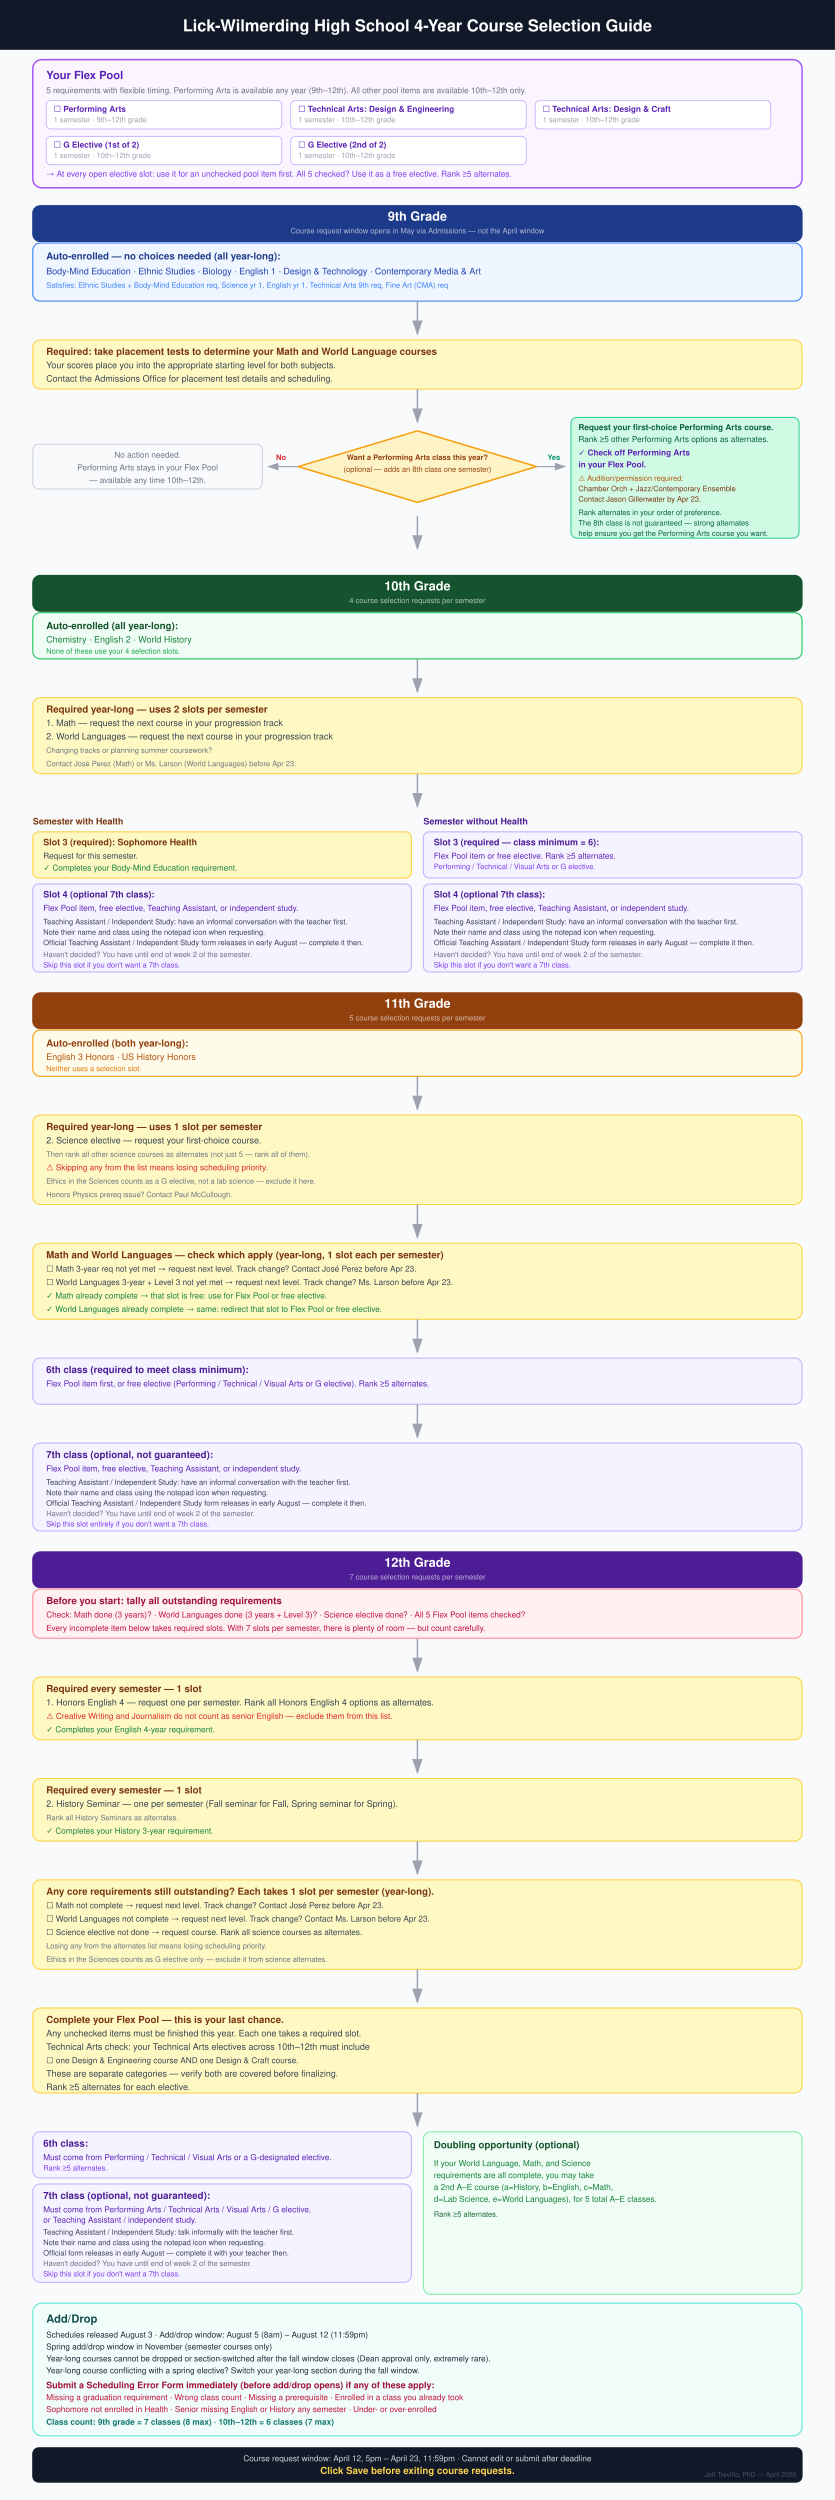
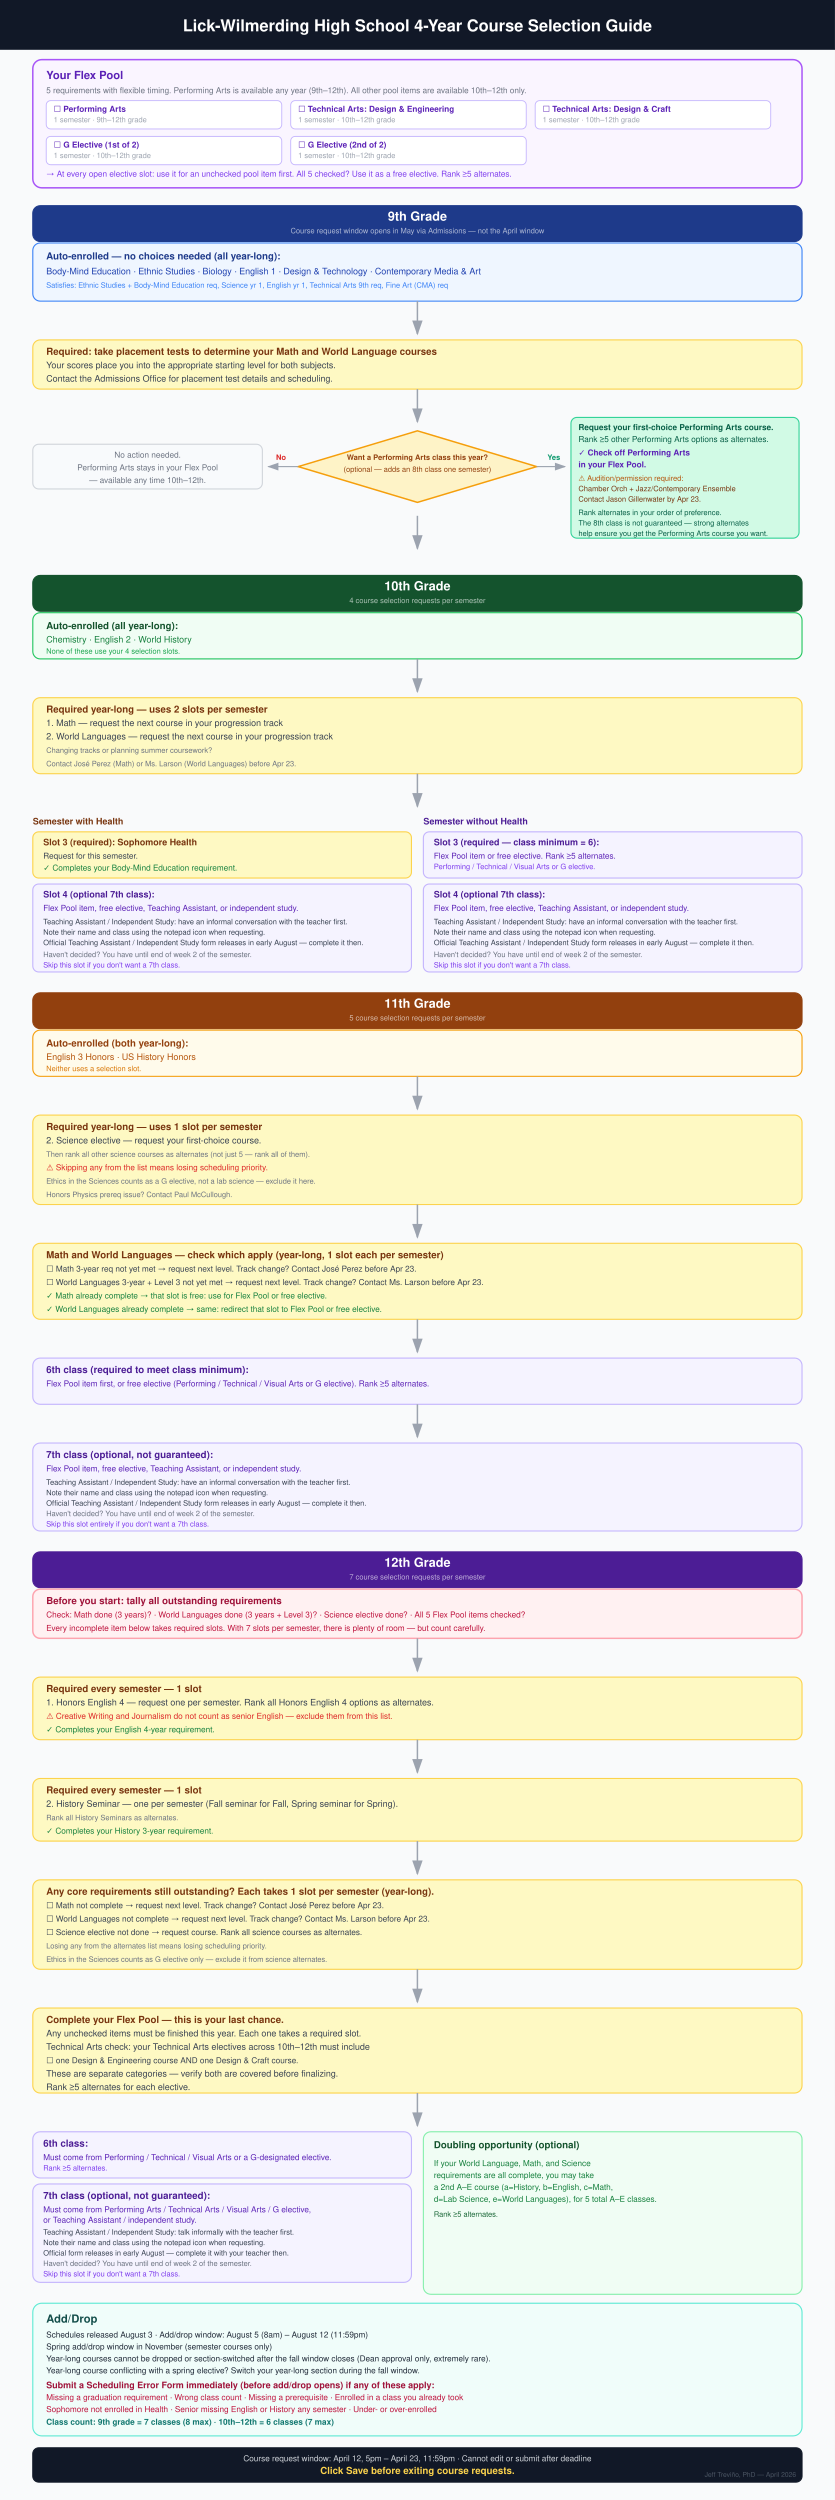
<svg xmlns="http://www.w3.org/2000/svg" viewBox="0 0 1120 3354" font-family="'Helvetica Neue', Helvetica, Arial, sans-serif">
  <defs>
    <marker id="arr" markerWidth="10" markerHeight="7" refX="9" refY="3.5" orient="auto">
      <polygon points="0 0, 10 3.5, 0 7" fill="#9CA3AF" />
    </marker>
  </defs>
  <rect width="1120" height="3354" fill="#F9FAFB" />
  <rect x="0" y="0" width="1120" height="66" rx="0" fill="#111827" stroke="#111827" stroke-width="1.5" />
  <text x="560" y="42" font-size="22" fill="white" font-weight="bold" text-anchor="middle" opacity="1.0">Lick-Wilmerding High School 4-Year Course Selection Guide</text>
  <rect x="44" y="80" width="1032" height="172" rx="12" fill="#FAF5FF" stroke="#A855F7" stroke-width="2" />
  <text x="62" y="106" font-size="15" fill="#5B21B6" font-weight="bold" text-anchor="start" opacity="1.0">Your Flex Pool</text>
  <text x="62" y="125" font-size="11" fill="#6B7280" font-weight="normal" text-anchor="start" opacity="1.0">5 requirements with flexible timing. Performing Arts is available any year (9th–12th). All other pool items are available 10th–12th only.</text>
  <rect x="62" y="135" width="316" height="38" rx="6" fill="white" stroke="#C4B5FD" stroke-width="1.2" />
  <text x="72" y="150" font-size="11" fill="#5B21B6" font-weight="bold" text-anchor="start" opacity="1.0">☐  Performing Arts</text>
  <text x="72" y="164" font-size="10" fill="#9CA3AF" font-weight="normal" text-anchor="start" opacity="1.0">1 semester  ·  9th–12th grade</text>
  <rect x="390" y="135" width="316" height="38" rx="6" fill="white" stroke="#C4B5FD" stroke-width="1.2" />
  <text x="400" y="150" font-size="11" fill="#5B21B6" font-weight="bold" text-anchor="start" opacity="1.0">☐  Technical Arts: Design &amp; Engineering</text>
  <text x="400" y="164" font-size="10" fill="#9CA3AF" font-weight="normal" text-anchor="start" opacity="1.0">1 semester  ·  10th–12th grade</text>
  <rect x="718" y="135" width="316" height="38" rx="6" fill="white" stroke="#C4B5FD" stroke-width="1.2" />
  <text x="728" y="150" font-size="11" fill="#5B21B6" font-weight="bold" text-anchor="start" opacity="1.0">☐  Technical Arts: Design &amp; Craft</text>
  <text x="728" y="164" font-size="10" fill="#9CA3AF" font-weight="normal" text-anchor="start" opacity="1.0">1 semester  ·  10th–12th grade</text>
  <rect x="62" y="183" width="316" height="38" rx="6" fill="white" stroke="#C4B5FD" stroke-width="1.2" />
  <text x="72" y="198" font-size="11" fill="#5B21B6" font-weight="bold" text-anchor="start" opacity="1.0">☐  G Elective  (1st of 2)</text>
  <text x="72" y="212" font-size="10" fill="#9CA3AF" font-weight="normal" text-anchor="start" opacity="1.0">1 semester  ·  10th–12th grade</text>
  <rect x="390" y="183" width="316" height="38" rx="6" fill="white" stroke="#C4B5FD" stroke-width="1.2" />
  <text x="400" y="198" font-size="11" fill="#5B21B6" font-weight="bold" text-anchor="start" opacity="1.0">☐  G Elective  (2nd of 2)</text>
  <text x="400" y="212" font-size="10" fill="#9CA3AF" font-weight="normal" text-anchor="start" opacity="1.0">1 semester  ·  10th–12th grade</text>
  <text x="62" y="237" font-size="11" fill="#7C3AED" font-weight="normal" text-anchor="start" opacity="1.0">→  At every open elective slot: use it for an unchecked pool item first. All 5 checked? Use it as a free elective. Rank ≥5 alternates.</text>
  <rect x="44" y="276" width="1032" height="48" rx="10" fill="#1E3A8A" stroke="#1E3A8A" stroke-width="1.5" />
  <text x="560" y="296" font-size="17" fill="white" font-weight="bold" text-anchor="middle" opacity="1.0">9th Grade</text>
  <text x="560" y="313" font-size="10" fill="rgba(255,255,255,0.65)" font-weight="normal" text-anchor="middle" opacity="1.0">Course request window opens in May via Admissions — not the April window</text>
  <rect x="44" y="326" width="1032" height="78" rx="10" fill="#EFF6FF" stroke="#3B82F6" stroke-width="1.5" />
  <text x="62" y="348" font-size="13" fill="#1E3A8A" font-weight="bold" text-anchor="start" opacity="1.0">Auto-enrolled — no choices needed (all year-long):</text>
  <text x="62" y="368" font-size="12" fill="#1E40AF" font-weight="normal" text-anchor="start" opacity="1.0">Body-Mind Education  ·  Ethnic Studies  ·  Biology  ·  English 1  ·  Design &amp; Technology  ·  Contemporary Media &amp; Art</text>
  <text x="62" y="386" font-size="10" fill="#3B82F6" font-weight="normal" text-anchor="start" opacity="1.0">Satisfies: Ethnic Studies + Body-Mind Education req, Science yr 1, English yr 1, Technical Arts 9th req, Fine Art (CMA) req</text>
  <line x1="560" y1="404" x2="560" y2="448" stroke="#9CA3AF" stroke-width="2" marker-end="url(#arr)" />
  <rect x="44" y="456" width="1032" height="66" rx="10" fill="#FEF9C3" stroke="#FCD34D" stroke-width="1.5" />
  <text x="62" y="476" font-size="13" fill="#78350F" font-weight="bold" text-anchor="start" opacity="1.0">Required: take placement tests to determine your Math and World Language courses</text>
  <text x="62" y="494" font-size="12" fill="#374151" font-weight="normal" text-anchor="start" opacity="1.0">Your scores place you into the appropriate starting level for both subjects.</text>
  <text x="62" y="512" font-size="12" fill="#374151" font-weight="normal" text-anchor="start" opacity="1.0">Contact the Admissions Office for placement test details and scheduling.</text>
  <line x1="560" y1="522" x2="560" y2="566" stroke="#9CA3AF" stroke-width="2" marker-end="url(#arr)" />
  <polygon points="560,578 720,626 560,674 400,626" fill="#FEF3C7" stroke="#F59E0B" stroke-width="2" />
  <text x="560" y="617" font-size="10" fill="#92400E" font-weight="bold" text-anchor="middle" opacity="1.0">Want a Performing Arts class this year?</text>
  <text x="560" y="633" font-size="10" fill="#92400E" font-weight="normal" text-anchor="middle" opacity="1.0">(optional — adds an 8th class one semester)</text>
  <line x1="720" y1="626" x2="758" y2="626" stroke="#9CA3AF" stroke-width="1.5" marker-end="url(#arr)" />
  <text x="743" y="617" font-size="10" fill="#059669" font-weight="bold" text-anchor="middle" opacity="1.0">Yes</text>
  <rect x="766" y="560" width="306" height="162" rx="8" fill="#D1FAE5" stroke="#34D399" stroke-width="1.5" />
  <text x="776" y="577" font-size="11" fill="#065F46" font-weight="bold" text-anchor="start" opacity="1.0">Request your first-choice Performing Arts course.</text>
  <text x="776" y="593" font-size="11" fill="#065F46" font-weight="normal" text-anchor="start" opacity="1.0">Rank ≥5 other Performing Arts options as alternates.</text>
  <text x="776" y="611" font-size="11" fill="#5B21B6" font-weight="bold" text-anchor="start" opacity="1.0">✓  Check off Performing Arts</text>
  <text x="776" y="627" font-size="11" fill="#5B21B6" font-weight="bold" text-anchor="start" opacity="1.0">    in your Flex Pool.</text>
  <text x="776" y="645" font-size="10" fill="#B45309" font-weight="normal" text-anchor="start" opacity="1.0">⚠  Audition/permission required:</text>
  <text x="776" y="659" font-size="10" fill="#78350F" font-weight="normal" text-anchor="start" opacity="1.0">    Chamber Orch + Jazz/Contemporary Ensemble</text>
  <text x="776" y="673" font-size="10" fill="#78350F" font-weight="normal" text-anchor="start" opacity="1.0">    Contact Jason Gillenwater by Apr 23.</text>
  <text x="776" y="691" font-size="10" fill="#065F46" font-weight="normal" text-anchor="start" opacity="1.0">Rank alternates in your order of preference.</text>
  <text x="776" y="705" font-size="10" fill="#065F46" font-weight="normal" text-anchor="start" opacity="1.0">The 8th class is not guaranteed — strong alternates</text>
  <text x="776" y="719" font-size="10" fill="#065F46" font-weight="normal" text-anchor="start" opacity="1.0">help ensure you get the Performing Arts course you want.</text>
  <line x1="400" y1="626" x2="360" y2="626" stroke="#9CA3AF" stroke-width="1.5" marker-end="url(#arr)" />
  <text x="377" y="617" font-size="10" fill="#DC2626" font-weight="bold" text-anchor="middle" opacity="1.0">No</text>
  <rect x="44" y="596" width="308" height="60" rx="8" fill="#F8FAFC" stroke="#D1D5DB" stroke-width="1.5" />
  <text x="198" y="614" font-size="11" fill="#6B7280" font-weight="normal" text-anchor="middle" opacity="1.0">No action needed.</text>
  <text x="198" y="631" font-size="11" fill="#6B7280" font-weight="normal" text-anchor="middle" opacity="1.0">Performing Arts stays in your Flex Pool</text>
  <text x="198" y="648" font-size="11" fill="#6B7280" font-weight="normal" text-anchor="middle" opacity="1.0">— available any time 10th–12th.</text>
  <line x1="560" y1="692" x2="560" y2="736" stroke="#9CA3AF" stroke-width="2" marker-end="url(#arr)" />
  <rect x="44" y="772" width="1032" height="48" rx="10" fill="#14532D" stroke="#14532D" stroke-width="1.5" />
  <text x="560" y="792" font-size="17" fill="white" font-weight="bold" text-anchor="middle" opacity="1.0">10th Grade</text>
  <text x="560" y="809" font-size="10" fill="rgba(255,255,255,0.65)" font-weight="normal" text-anchor="middle" opacity="1.0">4 course selection requests per semester</text>
  <rect x="44" y="822" width="1032" height="62" rx="10" fill="#F0FDF4" stroke="#22C55E" stroke-width="1.5" />
  <text x="62" y="844" font-size="13" fill="#14532D" font-weight="bold" text-anchor="start" opacity="1.0">Auto-enrolled (all year-long):</text>
  <text x="62" y="862" font-size="12" fill="#15803D" font-weight="normal" text-anchor="start" opacity="1.0">Chemistry  ·  English 2  ·  World History</text>
  <text x="62" y="877" font-size="10" fill="#16A34A" font-weight="normal" text-anchor="start" opacity="1.0">None of these use your 4 selection slots.</text>
  <line x1="560" y1="884" x2="560" y2="928" stroke="#9CA3AF" stroke-width="2" marker-end="url(#arr)" />
  <rect x="44" y="936" width="1032" height="102" rx="10" fill="#FEF9C3" stroke="#FCD34D" stroke-width="1.5" />
  <text x="62" y="956" font-size="13" fill="#78350F" font-weight="bold" text-anchor="start" opacity="1.0">Required year-long — uses 2 slots per semester</text>
  <text x="62" y="974" font-size="12" fill="#374151" font-weight="normal" text-anchor="start" opacity="1.0">1.  Math — request the next course in your progression track</text>
  <text x="62" y="992" font-size="12" fill="#374151" font-weight="normal" text-anchor="start" opacity="1.0">2.  World Languages — request the next course in your progression track</text>
  <text x="62" y="1010" font-size="10" fill="#6B7280" font-weight="normal" text-anchor="start" opacity="1.0">   Changing tracks or planning summer coursework?</text>
  <text x="62" y="1028" font-size="10" fill="#6B7280" font-weight="normal" text-anchor="start" opacity="1.0">   Contact José Perez (Math) or Ms. Larson (World Languages) before Apr 23.</text>
  <line x1="560" y1="1038" x2="560" y2="1082" stroke="#9CA3AF" stroke-width="2" marker-end="url(#arr)" />
  <text x="44" y="1106" font-size="12" fill="#78350F" font-weight="bold" text-anchor="start" opacity="1.0">Semester with Health</text>
  <rect x="44" y="1116" width="508" height="62" rx="8" fill="#FEF9C3" stroke="#FCD34D" stroke-width="1.5" />
  <text x="58" y="1134" font-size="12" fill="#78350F" font-weight="bold" text-anchor="start" opacity="1.0">Slot 3 (required): Sophomore Health</text>
  <text x="58" y="1152" font-size="11" fill="#374151" font-weight="normal" text-anchor="start" opacity="1.0">Request for this semester.</text>
  <text x="58" y="1168" font-size="11" fill="#15803D" font-weight="normal" text-anchor="start" opacity="1.0">✓  Completes your Body-Mind Education requirement.</text>
  <rect x="44" y="1186" width="508" height="118" rx="8" fill="#F5F3FF" stroke="#C4B5FD" stroke-width="1.5" />
  <text x="58" y="1204" font-size="12" fill="#4C1D95" font-weight="bold" text-anchor="start" opacity="1.0">Slot 4 (optional 7th class):</text>
  <text x="58" y="1222" font-size="11" fill="#5B21B6" font-weight="normal" text-anchor="start" opacity="1.0">Flex Pool item, free elective, Teaching Assistant, or independent study.</text>
  <text x="58" y="1240" font-size="10" fill="#374151" font-weight="normal" text-anchor="start" opacity="1.0">Teaching Assistant / Independent Study: have an informal conversation with the teacher first.</text>
  <text x="58" y="1254" font-size="10" fill="#374151" font-weight="normal" text-anchor="start" opacity="1.0">Note their name and class using the notepad icon when requesting.</text>
  <text x="58" y="1268" font-size="10" fill="#374151" font-weight="normal" text-anchor="start" opacity="1.0">Official Teaching Assistant / Independent Study form releases in early August — complete it then.</text>
  <text x="58" y="1284" font-size="10" fill="#6B7280" font-weight="normal" text-anchor="start" opacity="1.0">Haven't decided? You have until end of week 2 of the semester.</text>
  <text x="58" y="1298" font-size="10" fill="#7C3AED" font-weight="normal" text-anchor="start" opacity="1.0">Skip this slot if you don't want a 7th class.</text>
  <text x="568" y="1106" font-size="12" fill="#4C1D95" font-weight="bold" text-anchor="start" opacity="1.0">Semester without Health</text>
  <rect x="568" y="1116" width="508" height="62" rx="8" fill="#F5F3FF" stroke="#C4B5FD" stroke-width="1.5" />
  <text x="582" y="1134" font-size="12" fill="#4C1D95" font-weight="bold" text-anchor="start" opacity="1.0">Slot 3 (required — class minimum = 6):</text>
  <text x="582" y="1152" font-size="11" fill="#5B21B6" font-weight="normal" text-anchor="start" opacity="1.0">Flex Pool item or free elective. Rank ≥5 alternates.</text>
  <text x="582" y="1166" font-size="10" fill="#7C3AED" font-weight="normal" text-anchor="start" opacity="1.0">Performing / Technical / Visual Arts or G elective.</text>
  <rect x="568" y="1186" width="508" height="118" rx="8" fill="#F5F3FF" stroke="#C4B5FD" stroke-width="1.5" />
  <text x="582" y="1204" font-size="12" fill="#4C1D95" font-weight="bold" text-anchor="start" opacity="1.0">Slot 4 (optional 7th class):</text>
  <text x="582" y="1222" font-size="11" fill="#5B21B6" font-weight="normal" text-anchor="start" opacity="1.0">Flex Pool item, free elective, Teaching Assistant, or independent study.</text>
  <text x="582" y="1240" font-size="10" fill="#374151" font-weight="normal" text-anchor="start" opacity="1.0">Teaching Assistant / Independent Study: have an informal conversation with the teacher first.</text>
  <text x="582" y="1254" font-size="10" fill="#374151" font-weight="normal" text-anchor="start" opacity="1.0">Note their name and class using the notepad icon when requesting.</text>
  <text x="582" y="1268" font-size="10" fill="#374151" font-weight="normal" text-anchor="start" opacity="1.0">Official Teaching Assistant / Independent Study form releases in early August — complete it then.</text>
  <text x="582" y="1284" font-size="10" fill="#6B7280" font-weight="normal" text-anchor="start" opacity="1.0">Haven't decided? You have until end of week 2 of the semester.</text>
  <text x="582" y="1298" font-size="10" fill="#7C3AED" font-weight="normal" text-anchor="start" opacity="1.0">Skip this slot if you don't want a 7th class.</text>
  <rect x="44" y="1332" width="1032" height="48" rx="10" fill="#92400E" stroke="#92400E" stroke-width="1.5" />
  <text x="560" y="1352" font-size="17" fill="white" font-weight="bold" text-anchor="middle" opacity="1.0">11th Grade</text>
  <text x="560" y="1369" font-size="10" fill="rgba(255,255,255,0.65)" font-weight="normal" text-anchor="middle" opacity="1.0">5 course selection requests per semester</text>
  <rect x="44" y="1382" width="1032" height="62" rx="10" fill="#FFFBEB" stroke="#F59E0B" stroke-width="1.5" />
  <text x="62" y="1404" font-size="13" fill="#92400E" font-weight="bold" text-anchor="start" opacity="1.0">Auto-enrolled (both year-long):</text>
  <text x="62" y="1422" font-size="12" fill="#B45309" font-weight="normal" text-anchor="start" opacity="1.0">English 3 Honors  ·  US History Honors</text>
  <text x="62" y="1437" font-size="10" fill="#D97706" font-weight="normal" text-anchor="start" opacity="1.0">Neither uses a selection slot.</text>
  <line x1="560" y1="1444" x2="560" y2="1488" stroke="#9CA3AF" stroke-width="2" marker-end="url(#arr)" />
  <rect x="44" y="1496" width="1032" height="120" rx="10" fill="#FEF9C3" stroke="#FCD34D" stroke-width="1.5" />
  <text x="62" y="1516" font-size="13" fill="#78350F" font-weight="bold" text-anchor="start" opacity="1.0">Required year-long — uses 1 slot per semester</text>
  <text x="62" y="1534" font-size="12" fill="#374151" font-weight="normal" text-anchor="start" opacity="1.0">2.  Science elective — request your first-choice course.</text>
  <text x="62" y="1552" font-size="10" fill="#6B7280" font-weight="normal" text-anchor="start" opacity="1.0">   Then rank all other science courses as alternates (not just 5 — rank all of them).</text>
  <text x="62" y="1570" font-size="11" fill="#DC2626" font-weight="normal" text-anchor="start" opacity="1.0">⚠  Skipping any from the list means losing scheduling priority.</text>
  <text x="62" y="1588" font-size="10" fill="#6B7280" font-weight="normal" text-anchor="start" opacity="1.0">   Ethics in the Sciences counts as a G elective, not a lab science — exclude it here.</text>
  <text x="62" y="1606" font-size="10" fill="#6B7280" font-weight="normal" text-anchor="start" opacity="1.0">   Honors Physics prereq issue? Contact Paul McCullough.</text>
  <line x1="560" y1="1616" x2="560" y2="1660" stroke="#9CA3AF" stroke-width="2" marker-end="url(#arr)" />
  <rect x="44" y="1668" width="1032" height="102" rx="10" fill="#FEF9C3" stroke="#FCD34D" stroke-width="1.5" />
  <text x="62" y="1688" font-size="13" fill="#78350F" font-weight="bold" text-anchor="start" opacity="1.0">Math and World Languages — check which apply (year-long, 1 slot each per semester)</text>
  <text x="62" y="1706" font-size="11" fill="#374151" font-weight="normal" text-anchor="start" opacity="1.0">☐  Math 3-year req not yet met  →  request next level. Track change? Contact José Perez before Apr 23.</text>
-   <text x="62" y="1724" font-size="11" fill="#374151" font-weight="normal" text-anchor="start" opacity="1.0">☐  World Languages 3-year + Level 3 not yet met  →  request next level. Track change? Ms. Larson before Apr 23.</text>
+   <text x="62" y="1724" font-size="11" fill="#374151" font-weight="normal" text-anchor="start" opacity="1.0">☐  World Languages 3-year + Level 3 not yet met  →  request next level. Track change? Contact Ms. Larson before Apr 23.</text>
  <text x="62" y="1742" font-size="11" fill="#15803D" font-weight="normal" text-anchor="start" opacity="1.0">✓  Math already complete  →  that slot is free: use for Flex Pool or free elective.</text>
  <text x="62" y="1760" font-size="11" fill="#15803D" font-weight="normal" text-anchor="start" opacity="1.0">✓  World Languages already complete  →  same: redirect that slot to Flex Pool or free elective.</text>
  <line x1="560" y1="1770" x2="560" y2="1814" stroke="#9CA3AF" stroke-width="2" marker-end="url(#arr)" />
  <rect x="44" y="1822" width="1032" height="62" rx="10" fill="#F5F3FF" stroke="#C4B5FD" stroke-width="1.5" />
  <text x="62" y="1842" font-size="13" fill="#4C1D95" font-weight="bold" text-anchor="start" opacity="1.0">6th class (required to meet class minimum):</text>
  <text x="62" y="1860" font-size="11" fill="#5B21B6" font-weight="normal" text-anchor="start" opacity="1.0">Flex Pool item first, or free elective (Performing / Technical / Visual Arts or G elective). Rank ≥5 alternates.</text>
  <line x1="560" y1="1884" x2="560" y2="1928" stroke="#9CA3AF" stroke-width="2" marker-end="url(#arr)" />
  <rect x="44" y="1936" width="1032" height="118" rx="10" fill="#F5F3FF" stroke="#C4B5FD" stroke-width="1.5" />
  <text x="62" y="1956" font-size="13" fill="#4C1D95" font-weight="bold" text-anchor="start" opacity="1.0">7th class (optional, not guaranteed):</text>
  <text x="62" y="1974" font-size="11" fill="#5B21B6" font-weight="normal" text-anchor="start" opacity="1.0">Flex Pool item, free elective, Teaching Assistant, or independent study.</text>
  <text x="62" y="1992" font-size="10" fill="#374151" font-weight="normal" text-anchor="start" opacity="1.0">Teaching Assistant / Independent Study: have an informal conversation with the teacher first.</text>
  <text x="62" y="2006" font-size="10" fill="#374151" font-weight="normal" text-anchor="start" opacity="1.0">Note their name and class using the notepad icon when requesting.</text>
  <text x="62" y="2020" font-size="10" fill="#374151" font-weight="normal" text-anchor="start" opacity="1.0">Official Teaching Assistant / Independent Study form releases in early August — complete it then.</text>
  <text x="62" y="2034" font-size="10" fill="#6B7280" font-weight="normal" text-anchor="start" opacity="1.0">Haven't decided? You have until end of week 2 of the semester.</text>
  <text x="62" y="2048" font-size="10" fill="#7C3AED" font-weight="normal" text-anchor="start" opacity="1.0">Skip this slot entirely if you don't want a 7th class.</text>
  <rect x="44" y="2082" width="1032" height="48" rx="10" fill="#4C1D95" stroke="#4C1D95" stroke-width="1.5" />
  <text x="560" y="2102" font-size="17" fill="white" font-weight="bold" text-anchor="middle" opacity="1.0">12th Grade</text>
  <text x="560" y="2119" font-size="10" fill="rgba(255,255,255,0.65)" font-weight="normal" text-anchor="middle" opacity="1.0">7 course selection requests per semester</text>
  <rect x="44" y="2132" width="1032" height="66" rx="10" fill="#FFF1F2" stroke="#FDA4AF" stroke-width="2" />
  <text x="62" y="2152" font-size="13" fill="#9F1239" font-weight="bold" text-anchor="start" opacity="1.0">Before you start: tally all outstanding requirements</text>
  <text x="62" y="2170" font-size="11" fill="#BE123C" font-weight="normal" text-anchor="start" opacity="1.0">Check: Math done (3 years)?  ·  World Languages done (3 years + Level 3)?  ·  Science elective done?  ·  All 5 Flex Pool items checked?</text>
  <text x="62" y="2188" font-size="11" fill="#BE123C" font-weight="normal" text-anchor="start" opacity="1.0">Every incomplete item below takes required slots. With 7 slots per semester, there is plenty of room — but count carefully.</text>
  <line x1="560" y1="2198" x2="560" y2="2242" stroke="#9CA3AF" stroke-width="2" marker-end="url(#arr)" />
  <rect x="44" y="2250" width="1032" height="84" rx="10" fill="#FEF9C3" stroke="#FCD34D" stroke-width="1.5" />
  <text x="62" y="2270" font-size="13" fill="#78350F" font-weight="bold" text-anchor="start" opacity="1.0">Required every semester — 1 slot</text>
  <text x="62" y="2288" font-size="12" fill="#374151" font-weight="normal" text-anchor="start" opacity="1.0">1.  Honors English 4 — request one per semester. Rank all Honors English 4 options as alternates.</text>
  <text x="62" y="2306" font-size="11" fill="#DC2626" font-weight="normal" text-anchor="start" opacity="1.0">⚠  Creative Writing and Journalism do not count as senior English — exclude them from this list.</text>
  <text x="62" y="2324" font-size="11" fill="#15803D" font-weight="normal" text-anchor="start" opacity="1.0">✓  Completes your English 4-year requirement.</text>
  <line x1="560" y1="2334" x2="560" y2="2378" stroke="#9CA3AF" stroke-width="2" marker-end="url(#arr)" />
  <rect x="44" y="2386" width="1032" height="84" rx="10" fill="#FEF9C3" stroke="#FCD34D" stroke-width="1.5" />
  <text x="62" y="2406" font-size="13" fill="#78350F" font-weight="bold" text-anchor="start" opacity="1.0">Required every semester — 1 slot</text>
  <text x="62" y="2424" font-size="12" fill="#374151" font-weight="normal" text-anchor="start" opacity="1.0">2.  History Seminar — one per semester (Fall seminar for Fall, Spring seminar for Spring).</text>
  <text x="62" y="2442" font-size="10" fill="#6B7280" font-weight="normal" text-anchor="start" opacity="1.0">   Rank all History Seminars as alternates.</text>
  <text x="62" y="2460" font-size="11" fill="#15803D" font-weight="normal" text-anchor="start" opacity="1.0">✓  Completes your History 3-year requirement.</text>
  <line x1="560" y1="2470" x2="560" y2="2514" stroke="#9CA3AF" stroke-width="2" marker-end="url(#arr)" />
  <rect x="44" y="2522" width="1032" height="120" rx="10" fill="#FEF9C3" stroke="#FCD34D" stroke-width="1.5" />
  <text x="62" y="2542" font-size="13" fill="#78350F" font-weight="bold" text-anchor="start" opacity="1.0">Any core requirements still outstanding? Each takes 1 slot per semester (year-long).</text>
  <text x="62" y="2560" font-size="11" fill="#374151" font-weight="normal" text-anchor="start" opacity="1.0">☐  Math not complete  →  request next level. Track change? Contact José Perez before Apr 23.</text>
  <text x="62" y="2578" font-size="11" fill="#374151" font-weight="normal" text-anchor="start" opacity="1.0">☐  World Languages not complete  →  request next level. Track change? Contact Ms. Larson before Apr 23.</text>
  <text x="62" y="2596" font-size="11" fill="#374151" font-weight="normal" text-anchor="start" opacity="1.0">☐  Science elective not done  →  request course. Rank all science courses as alternates.</text>
  <text x="62" y="2614" font-size="10" fill="#6B7280" font-weight="normal" text-anchor="start" opacity="1.0">   Losing any from the alternates list means losing scheduling priority.</text>
  <text x="62" y="2632" font-size="10" fill="#6B7280" font-weight="normal" text-anchor="start" opacity="1.0">   Ethics in the Sciences counts as G elective only — exclude it from science alternates.</text>
  <line x1="560" y1="2642" x2="560" y2="2686" stroke="#9CA3AF" stroke-width="2" marker-end="url(#arr)" />
  <rect x="44" y="2694" width="1032" height="114" rx="10" fill="#FEF9C3" stroke="#FCD34D" stroke-width="1.5" />
  <text x="62" y="2714" font-size="13" fill="#78350F" font-weight="bold" text-anchor="start" opacity="1.0">Complete your Flex Pool — this is your last chance.</text>
  <text x="62" y="2732" font-size="12" fill="#374151" font-weight="normal" text-anchor="start" opacity="1.0">Any unchecked items must be finished this year. Each one takes a required slot.</text>
  <text x="62" y="2750" font-size="12" fill="#374151" font-weight="normal" text-anchor="start" opacity="1.0">Technical Arts check: your Technical Arts electives across 10th–12th must include</text>
  <text x="62" y="2768" font-size="11" fill="#374151" font-weight="normal" text-anchor="start" opacity="1.0">☐  one Design &amp; Engineering course  AND  one Design &amp; Craft course.</text>
  <text x="62" y="2786" font-size="12" fill="#374151" font-weight="normal" text-anchor="start" opacity="1.0">These are separate categories — verify both are covered before finalizing.</text>
  <text x="62" y="2804" font-size="12" fill="#374151" font-weight="normal" text-anchor="start" opacity="1.0">Rank ≥5 alternates for each elective.</text>
  <line x1="560" y1="2808" x2="560" y2="2852" stroke="#9CA3AF" stroke-width="2" marker-end="url(#arr)" />
  <rect x="44" y="2860" width="508" height="62" rx="10" fill="#F5F3FF" stroke="#C4B5FD" stroke-width="1.5" />
  <text x="58" y="2880" font-size="13" fill="#4C1D95" font-weight="bold" text-anchor="start" opacity="1.0">6th class:</text>
  <text x="58" y="2898" font-size="11" fill="#5B21B6" font-weight="normal" text-anchor="start" opacity="1.0">Must come from Performing / Technical / Visual Arts or a G-designated elective.</text>
  <text x="58" y="2912" font-size="10" fill="#7C3AED" font-weight="normal" text-anchor="start" opacity="1.0">Rank ≥5 alternates.</text>
  <rect x="44" y="2930" width="508" height="132" rx="10" fill="#F5F3FF" stroke="#C4B5FD" stroke-width="1.5" />
  <text x="58" y="2950" font-size="13" fill="#4C1D95" font-weight="bold" text-anchor="start" opacity="1.0">7th class (optional, not guaranteed):</text>
  <text x="58" y="2968" font-size="11" fill="#5B21B6" font-weight="normal" text-anchor="start" opacity="1.0">Must come from Performing Arts / Technical Arts / Visual Arts / G elective,</text>
  <text x="58" y="2982" font-size="11" fill="#5B21B6" font-weight="normal" text-anchor="start" opacity="1.0">or Teaching Assistant / independent study.</text>
  <text x="58" y="2998" font-size="10" fill="#374151" font-weight="normal" text-anchor="start" opacity="1.0">Teaching Assistant / Independent Study: talk informally with the teacher first.</text>
  <text x="58" y="3012" font-size="10" fill="#374151" font-weight="normal" text-anchor="start" opacity="1.0">Note their name and class using the notepad icon when requesting.</text>
  <text x="58" y="3026" font-size="10" fill="#374151" font-weight="normal" text-anchor="start" opacity="1.0">Official form releases in early August — complete it with your teacher then.</text>
  <text x="58" y="3040" font-size="10" fill="#6B7280" font-weight="normal" text-anchor="start" opacity="1.0">Haven't decided? You have until end of week 2 of the semester.</text>
  <text x="58" y="3054" font-size="10" fill="#7C3AED" font-weight="normal" text-anchor="start" opacity="1.0">Skip this slot if you don't want a 7th class.</text>
  <rect x="568" y="2860" width="508" height="218" rx="10" fill="#F0FDF4" stroke="#86EFAC" stroke-width="1.5" />
  <text x="582" y="2882" font-size="13" fill="#14532D" font-weight="bold" text-anchor="start" opacity="1.0">Doubling opportunity (optional)</text>
  <text x="582" y="2906" font-size="11" fill="#15803D" font-weight="normal" text-anchor="start" opacity="1.0">If your World Language, Math, and Science</text>
  <text x="582" y="2922" font-size="11" fill="#15803D" font-weight="normal" text-anchor="start" opacity="1.0">requirements are all complete, you may take</text>
  <text x="582" y="2938" font-size="11" fill="#15803D" font-weight="normal" text-anchor="start" opacity="1.0">a 2nd A–E course (a=History, b=English, c=Math,</text>
  <text x="582" y="2954" font-size="11" fill="#15803D" font-weight="normal" text-anchor="start" opacity="1.0">d=Lab Science, e=World Languages), for 5 total A–E classes.</text>
  <text x="582" y="2974" font-size="10" fill="#166534" font-weight="normal" text-anchor="start" opacity="1.0">Rank ≥5 alternates.</text>
  <rect x="44" y="3090" width="1032" height="178" rx="12" fill="#F0FDFA" stroke="#5EEAD4" stroke-width="1.5" />
  <text x="62" y="3116" font-size="15" fill="#134E4A" font-weight="bold" text-anchor="start" opacity="1.0">Add/Drop</text>
  <text x="62" y="3136" font-size="11" fill="#1F2937" font-weight="normal" text-anchor="start" opacity="1.0">Schedules released August 3  ·  Add/drop window: August 5 (8am) – August 12 (11:59pm)</text>
  <text x="62" y="3152" font-size="11" fill="#1F2937" font-weight="normal" text-anchor="start" opacity="1.0">Spring add/drop window in November (semester courses only)</text>
  <text x="62" y="3168" font-size="11" fill="#1F2937" font-weight="normal" text-anchor="start" opacity="1.0">Year-long courses cannot be dropped or section-switched after the fall window closes (Dean approval only, extremely rare).</text>
  <text x="62" y="3184" font-size="11" fill="#1F2937" font-weight="normal" text-anchor="start" opacity="1.0">Year-long course conflicting with a spring elective? Switch your year-long section during the fall window.</text>
  <text x="62" y="3204" font-size="12" fill="#9F1239" font-weight="bold" text-anchor="start" opacity="1.0">Submit a Scheduling Error Form immediately (before add/drop opens) if any of these apply:</text>
  <text x="62" y="3220" font-size="11" fill="#BE123C" font-weight="normal" text-anchor="start" opacity="1.0">   Missing a graduation requirement  ·  Wrong class count  ·  Missing a prerequisite  ·  Enrolled in a class you already took</text>
  <text x="62" y="3236" font-size="11" fill="#BE123C" font-weight="normal" text-anchor="start" opacity="1.0">   Sophomore not enrolled in Health  ·  Senior missing English or History any semester  ·  Under- or over-enrolled</text>
  <text x="62" y="3253" font-size="11" fill="#0F766E" font-weight="bold" text-anchor="start" opacity="1.0">Class count: 9th grade = 7 classes (8 max)   ·   10th–12th = 6 classes (7 max)</text>
  <rect x="44" y="3284" width="1032" height="46" rx="8" fill="#111827" stroke="#111827" stroke-width="1.5" />
  <text x="560" y="3302" font-size="11" fill="#D1D5DB" font-weight="normal" text-anchor="middle" opacity="1.0">Course request window:  April 12, 5pm  –  April 23, 11:59pm  ·  Cannot edit or submit after deadline</text>
  <text x="560" y="3319" font-size="13" fill="#FCD34D" font-weight="bold" text-anchor="middle" opacity="1.0">Click Save before exiting course requests.</text>
  <text x="1068" y="3323" font-size="9" fill="#4B5563" font-weight="normal" text-anchor="end" opacity="1.0">Jeff Treviño, PhD  —  April 2026</text>
</svg>
